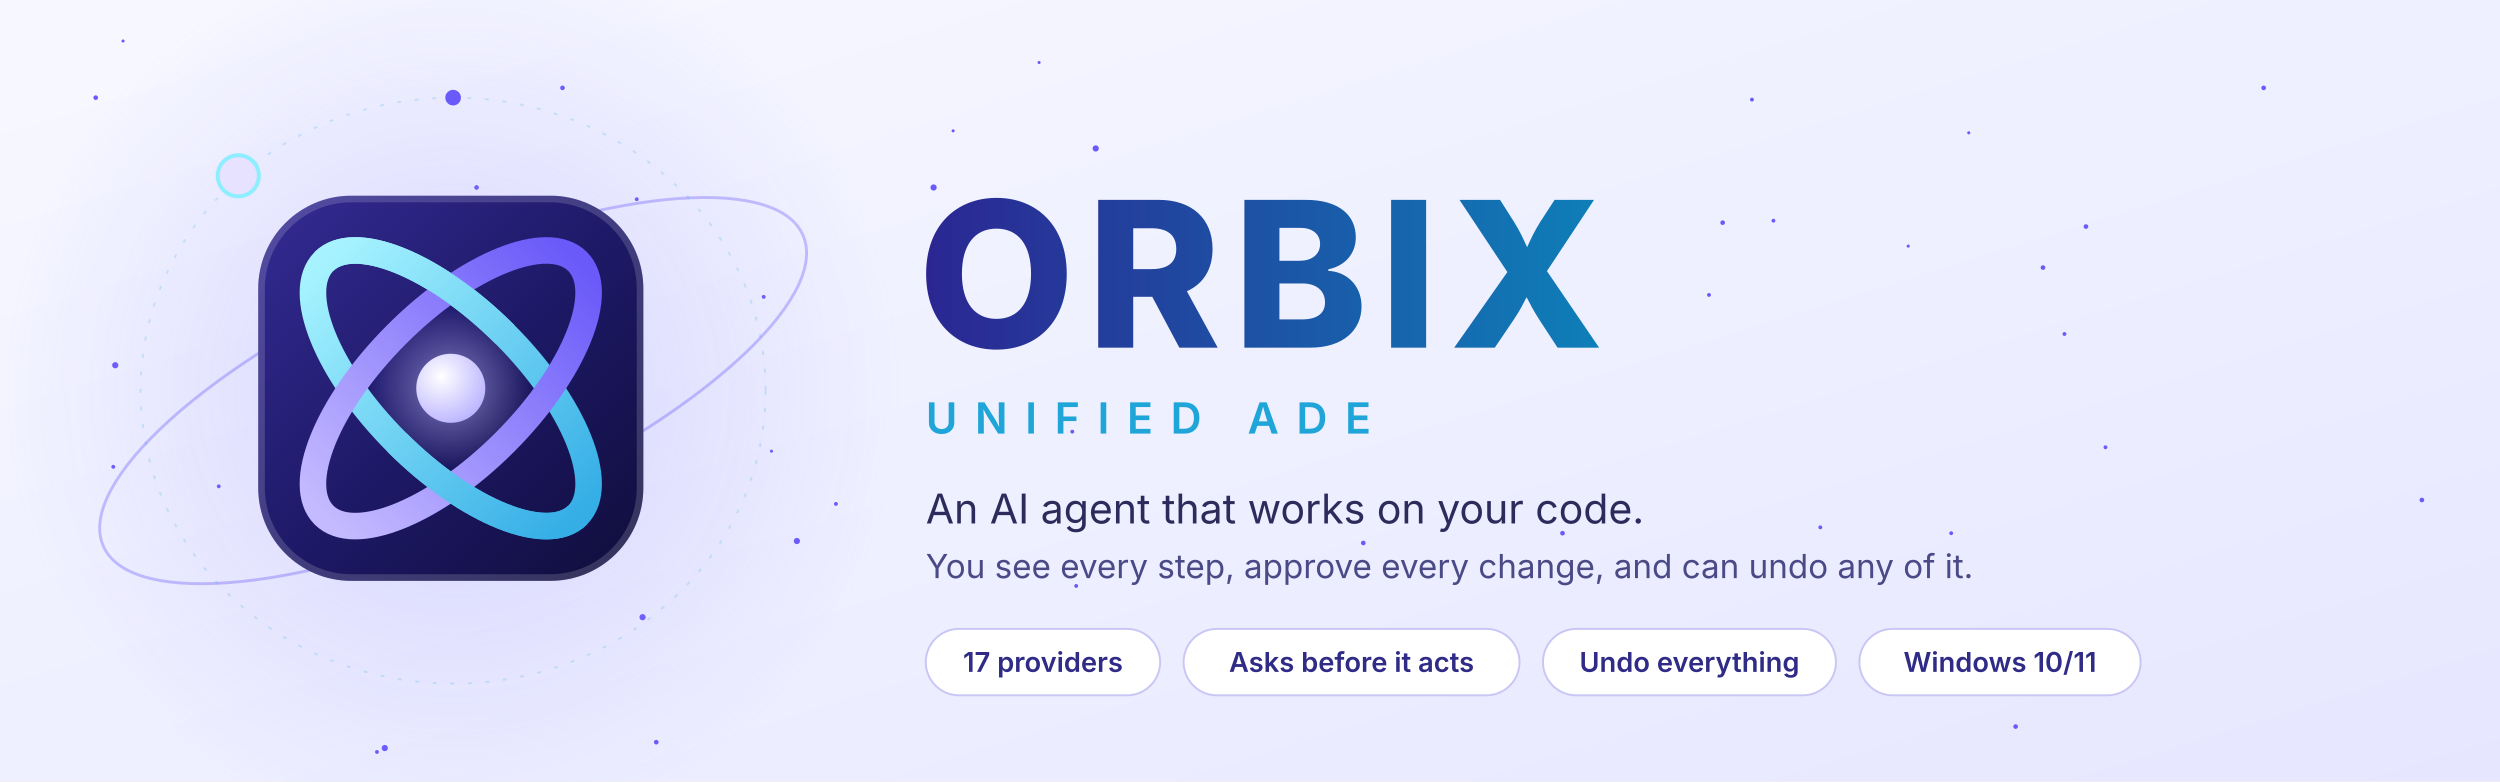
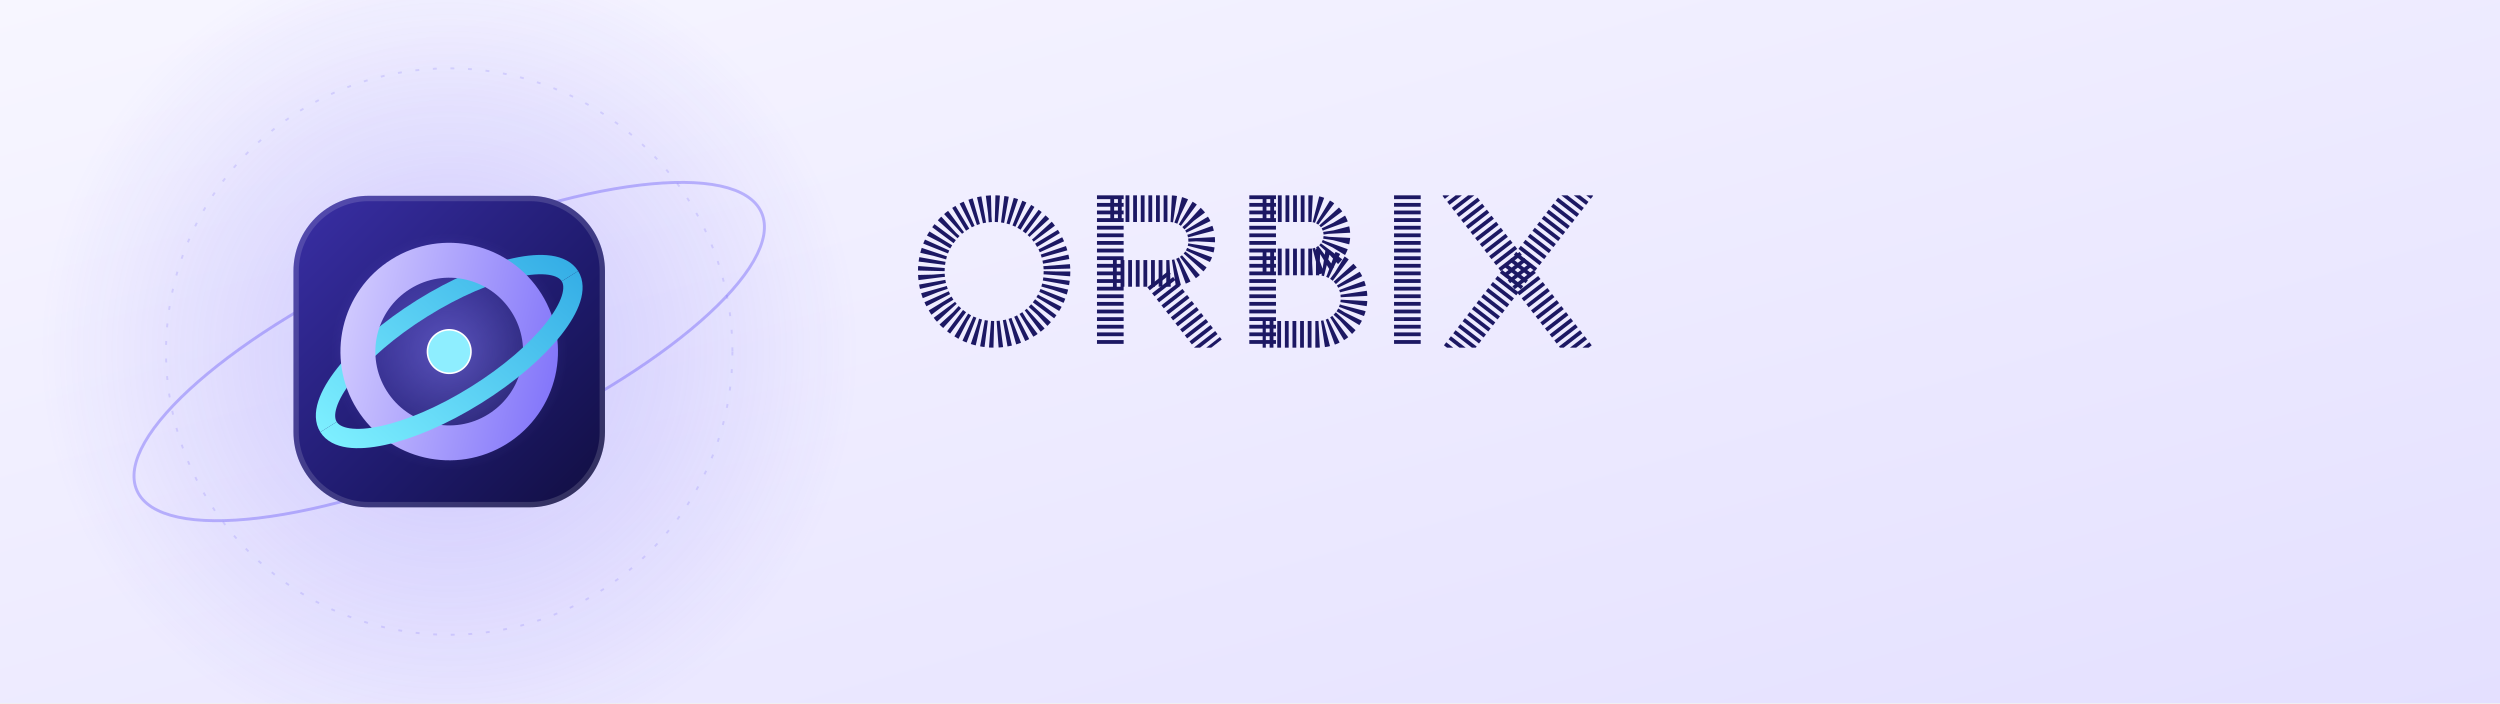
- <svg xmlns="http://www.w3.org/2000/svg" width="1280" height="400" viewBox="0 0 1280 400" role="img" aria-label="ORBIX - Unified ADE: an AI agent that works on your code and asks before it changes anything">
+ <svg xmlns="http://www.w3.org/2000/svg" width="1280" height="360" viewBox="0 0 1280 360" role="img" aria-label="ORBIX - Unified ADE. A Windows desktop app where an AI agent works on your code and asks before it changes anything.">
  <defs>
    <linearGradient id="bg" x1="0" y1="0" x2="1" y2="1">
-       <stop offset="0" stop-color="#f7f8ff" />
-       <stop offset="1" stop-color="#e6e7ff" />
+       <stop offset="0" stop-color="#f7f6ff" />
+       <stop offset="1" stop-color="#e4e0ff" />
    </linearGradient>
-     <linearGradient id="ti" x1="0" y1="0" x2="1" y2="0">
-       <stop offset="0" stop-color="#2b2692" />
-       <stop offset="1" stop-color="#0e7fb8" />
-     </linearGradient>
-     <radialGradient id="glow" cx=".5" cy=".5" r=".5">
-       <stop offset="0" stop-color="#8f86ff" stop-opacity=".28" />
-       <stop offset="1" stop-color="#8f86ff" stop-opacity="0" />
+     <radialGradient id="glow">
+       <stop offset="0" stop-color="#6a5af9" stop-opacity="0.28" />
+       <stop offset="1" stop-color="#6a5af9" stop-opacity="0" />
    </radialGradient>
-     <linearGradient id="fade" x1="0" y1="0" x2="1" y2="0">
-       <stop offset="0" stop-color="#f7f8ff" stop-opacity="0" />
-       <stop offset="1" stop-color="#f7f8ff" stop-opacity="0" />
-     </linearGradient>
+     <clipPath id="wmclip">
+       <rect x="-5" y="0" width="190" height="40" />
+     </clipPath>
  </defs>
-   <rect width="1280" height="400" fill="url(#bg)" />
-   <circle cx="428" cy="258" r="1" fill="#6a5af9">
-     <animate attributeName="opacity" values=".15;.9;.15" dur="4.7s" begin="-3.2s" repeatCount="indefinite" />
+   <rect width="1280" height="360" fill="url(#bg)" />
+   <circle cx="230" cy="180" r="210" fill="url(#glow)">
+     <animate attributeName="opacity" values=".65;1;.65" dur="6s" repeatCount="indefinite" />
  </circle>
-   <circle cx="197" cy="383" r="1.6" fill="#6a5af9">
-     <animate attributeName="opacity" values=".15;.9;.15" dur="4.9s" begin="-3.7s" repeatCount="indefinite" />
-   </circle>
-   <circle cx="193" cy="385" r="1" fill="#6a5af9">
-     <animate attributeName="opacity" values=".15;.9;.15" dur="3.7s" begin="-0.6s" repeatCount="indefinite" />
-   </circle>
-   <circle cx="329" cy="316" r="1.6" fill="#6a5af9">
-     <animate attributeName="opacity" values=".15;.9;.15" dur="6.2s" begin="-0.7s" repeatCount="indefinite" />
-   </circle>
-   <circle cx="1240" cy="256" r="1.2" fill="#6a5af9">
-     <animate attributeName="opacity" values=".15;.9;.15" dur="3.6s" begin="-2.7s" repeatCount="indefinite" />
-   </circle>
-   <circle cx="63" cy="21" r="0.8" fill="#6a5af9">
-     <animate attributeName="opacity" values=".15;.9;.15" dur="5.1s" begin="-4.7s" repeatCount="indefinite" />
-   </circle>
-   <circle cx="908" cy="113" r="1" fill="#6a5af9">
-     <animate attributeName="opacity" values=".15;.9;.15" dur="3.1s" begin="-1.1s" repeatCount="indefinite" />
-   </circle>
-   <circle cx="1046" cy="137" r="1.2" fill="#6a5af9">
-     <animate attributeName="opacity" values=".15;.9;.15" dur="4.0s" begin="-2.1s" repeatCount="indefinite" />
-   </circle>
-   <circle cx="288" cy="45" r="1.2" fill="#6a5af9">
-     <animate attributeName="opacity" values=".15;.9;.15" dur="6.6s" begin="-3.3s" repeatCount="indefinite" />
-   </circle>
-   <circle cx="1078" cy="229" r="1" fill="#6a5af9">
-     <animate attributeName="opacity" values=".15;.9;.15" dur="5.1s" begin="-2.6s" repeatCount="indefinite" />
-   </circle>
-   <circle cx="58" cy="239" r="1" fill="#6a5af9">
-     <animate attributeName="opacity" values=".15;.9;.15" dur="5.4s" begin="-3.9s" repeatCount="indefinite" />
-   </circle>
-   <circle cx="326" cy="102" r="1" fill="#6a5af9">
-     <animate attributeName="opacity" values=".15;.9;.15" dur="4.9s" begin="-3.6s" repeatCount="indefinite" />
-   </circle>
-   <circle cx="1159" cy="45" r="1.2" fill="#6a5af9">
-     <animate attributeName="opacity" values=".15;.9;.15" dur="5.7s" begin="-2.7s" repeatCount="indefinite" />
-   </circle>
-   <circle cx="1008" cy="68" r="0.8" fill="#6a5af9">
-     <animate attributeName="opacity" values=".15;.9;.15" dur="4.0s" begin="-1.4s" repeatCount="indefinite" />
-   </circle>
-   <circle cx="220" cy="273" r="1.6" fill="#6a5af9">
-     <animate attributeName="opacity" values=".15;.9;.15" dur="5.2s" begin="-3.8s" repeatCount="indefinite" />
-   </circle>
-   <circle cx="149" cy="240" r="1.2" fill="#6a5af9">
-     <animate attributeName="opacity" values=".15;.9;.15" dur="5.5s" begin="-2.5s" repeatCount="indefinite" />
-   </circle>
-   <circle cx="1068" cy="116" r="1.2" fill="#6a5af9">
-     <animate attributeName="opacity" values=".15;.9;.15" dur="4.8s" begin="-2.7s" repeatCount="indefinite" />
-   </circle>
-   <circle cx="999" cy="273" r="1" fill="#6a5af9">
-     <animate attributeName="opacity" values=".15;.9;.15" dur="5.8s" begin="-4.4s" repeatCount="indefinite" />
-   </circle>
-   <circle cx="551" cy="300" r="1" fill="#6a5af9">
-     <animate attributeName="opacity" values=".15;.9;.15" dur="6.4s" begin="-0.7s" repeatCount="indefinite" />
-   </circle>
-   <circle cx="269" cy="214" r="1.6" fill="#6a5af9">
-     <animate attributeName="opacity" values=".15;.9;.15" dur="4.3s" begin="-3.4s" repeatCount="indefinite" />
-   </circle>
-   <circle cx="897" cy="51" r="1" fill="#6a5af9">
-     <animate attributeName="opacity" values=".15;.9;.15" dur="5.7s" begin="-3.9s" repeatCount="indefinite" />
-   </circle>
-   <circle cx="336" cy="380" r="1.2" fill="#6a5af9">
-     <animate attributeName="opacity" values=".15;.9;.15" dur="3.6s" begin="-4.4s" repeatCount="indefinite" />
-   </circle>
-   <circle cx="977" cy="126" r="0.8" fill="#6a5af9">
-     <animate attributeName="opacity" values=".15;.9;.15" dur="4.6s" begin="-2.4s" repeatCount="indefinite" />
-   </circle>
-   <circle cx="478" cy="96" r="1.6" fill="#6a5af9">
-     <animate attributeName="opacity" values=".15;.9;.15" dur="7.0s" begin="-2.0s" repeatCount="indefinite" />
-   </circle>
-   <circle cx="882" cy="114" r="1.2" fill="#6a5af9">
-     <animate attributeName="opacity" values=".15;.9;.15" dur="4.3s" begin="-3.6s" repeatCount="indefinite" />
-   </circle>
-   <circle cx="59" cy="187" r="1.6" fill="#6a5af9">
-     <animate attributeName="opacity" values=".15;.9;.15" dur="4.8s" begin="-0.1s" repeatCount="indefinite" />
-   </circle>
-   <circle cx="698" cy="278" r="1.2" fill="#6a5af9">
-     <animate attributeName="opacity" values=".15;.9;.15" dur="5.0s" begin="-0.3s" repeatCount="indefinite" />
-   </circle>
-   <circle cx="488" cy="67" r="0.8" fill="#6a5af9">
-     <animate attributeName="opacity" values=".15;.9;.15" dur="4.1s" begin="-0.2s" repeatCount="indefinite" />
-   </circle>
-   <circle cx="391" cy="152" r="1" fill="#6a5af9">
-     <animate attributeName="opacity" values=".15;.9;.15" dur="6.3s" begin="-4.2s" repeatCount="indefinite" />
-   </circle>
-   <circle cx="549" cy="221" r="1" fill="#6a5af9">
-     <animate attributeName="opacity" values=".15;.9;.15" dur="5.1s" begin="-2.6s" repeatCount="indefinite" />
-   </circle>
-   <circle cx="1032" cy="372" r="1.2" fill="#6a5af9">
-     <animate attributeName="opacity" values=".15;.9;.15" dur="3.4s" begin="-0.3s" repeatCount="indefinite" />
-   </circle>
-   <circle cx="395" cy="231" r="0.8" fill="#6a5af9">
-     <animate attributeName="opacity" values=".15;.9;.15" dur="4.1s" begin="-0.1s" repeatCount="indefinite" />
-   </circle>
-   <circle cx="201" cy="147" r="0.8" fill="#6a5af9">
-     <animate attributeName="opacity" values=".15;.9;.15" dur="5.4s" begin="-1.1s" repeatCount="indefinite" />
-   </circle>
-   <circle cx="561" cy="76" r="1.6" fill="#6a5af9">
-     <animate attributeName="opacity" values=".15;.9;.15" dur="3.0s" begin="-5.0s" repeatCount="indefinite" />
-   </circle>
-   <circle cx="875" cy="151" r="1" fill="#6a5af9">
-     <animate attributeName="opacity" values=".15;.9;.15" dur="3.2s" begin="-3.5s" repeatCount="indefinite" />
-   </circle>
-   <circle cx="244" cy="96" r="1.2" fill="#6a5af9">
-     <animate attributeName="opacity" values=".15;.9;.15" dur="3.2s" begin="-1.0s" repeatCount="indefinite" />
-   </circle>
-   <circle cx="658" cy="335" r="1.2" fill="#6a5af9">
-     <animate attributeName="opacity" values=".15;.9;.15" dur="5.1s" begin="-1.0s" repeatCount="indefinite" />
-   </circle>
-   <circle cx="932" cy="270" r="1" fill="#6a5af9">
-     <animate attributeName="opacity" values=".15;.9;.15" dur="4.1s" begin="-4.0s" repeatCount="indefinite" />
-   </circle>
-   <circle cx="532" cy="32" r="0.8" fill="#6a5af9">
-     <animate attributeName="opacity" values=".15;.9;.15" dur="3.1s" begin="-2.5s" repeatCount="indefinite" />
-   </circle>
-   <circle cx="408" cy="277" r="1.6" fill="#6a5af9">
-     <animate attributeName="opacity" values=".15;.9;.15" dur="4.0s" begin="-2.2s" repeatCount="indefinite" />
-   </circle>
-   <circle cx="905" cy="350" r="1.6" fill="#6a5af9">
-     <animate attributeName="opacity" values=".15;.9;.15" dur="5.2s" begin="-4.4s" repeatCount="indefinite" />
-   </circle>
-   <circle cx="1057" cy="171" r="1" fill="#6a5af9">
-     <animate attributeName="opacity" values=".15;.9;.15" dur="6.9s" begin="-1.7s" repeatCount="indefinite" />
-   </circle>
-   <circle cx="306" cy="221" r="1.2" fill="#6a5af9">
-     <animate attributeName="opacity" values=".15;.9;.15" dur="6.9s" begin="-4.2s" repeatCount="indefinite" />
-   </circle>
-   <circle cx="49" cy="50" r="1.2" fill="#6a5af9">
-     <animate attributeName="opacity" values=".15;.9;.15" dur="4.7s" begin="-0.3s" repeatCount="indefinite" />
-   </circle>
-   <circle cx="800" cy="273" r="1.2" fill="#6a5af9">
-     <animate attributeName="opacity" values=".15;.9;.15" dur="5.4s" begin="-3.5s" repeatCount="indefinite" />
-   </circle>
-   <circle cx="112" cy="249" r="1" fill="#6a5af9">
-     <animate attributeName="opacity" values=".15;.9;.15" dur="3.6s" begin="-2.2s" repeatCount="indefinite" />
-   </circle>
-   <circle cx="232" cy="200" r="230" fill="url(#glow)">
-     <animate attributeName="opacity" values=".7;1;.7" dur="6s" repeatCount="indefinite" />
-   </circle>
-   <g transform="translate(232 200)" fill="none">
-     <g>
-       <animateTransform attributeName="transform" type="rotate" from="0" to="360" dur="90s" repeatCount="indefinite" />
-       <ellipse rx="196" ry="64" transform="rotate(-24)" stroke="#6a5af9" stroke-opacity=".35" stroke-width="1.5" />
-       <g transform="rotate(-24)">
-         <circle r="6" fill="#12b4e8">
-           <animateMotion dur="14s" repeatCount="indefinite" path="M-196 0 A196 64 0 1 0 196 0 A196 64 0 1 0 -196 0" />
+   <g transform="translate(230 180)" fill="none">
+     <ellipse rx="175" ry="54" transform="rotate(-24)" stroke="#6a5af9" stroke-opacity=".4" stroke-width="1.5" />
+     <ellipse rx="145" ry="145" stroke="#6a5af9" stroke-opacity=".18" stroke-dasharray="2 7" />
+     <g transform="rotate(-24)">
+       <circle r="6" fill="#35aee6">
+         <animateMotion dur="16s" repeatCount="indefinite" path="M-175 0A175 54 0 1 0 175 0A175 54 0 1 0 -175 0" />
+       </circle>
+     </g>
+   </g>
+   <g transform="translate(142 92) scale(2.75)">
+     <defs>
+       <linearGradient id="mt" x1="3" y1="3" x2="61" y2="61" gradientUnits="userSpaceOnUse">
+         <stop offset="0" stop-color="#3a2fa6" />
+         <stop offset=".6" stop-color="#1e1a6b" />
+         <stop offset="1" stop-color="#110e40" />
+       </linearGradient>
+       <linearGradient id="mr" x1="14" y1="14" x2="50" y2="50" gradientUnits="userSpaceOnUse">
+         <stop offset="0" stop-color="#d9d3ff" />
+         <stop offset="1" stop-color="#7a6cf9" />
+       </linearGradient>
+       <linearGradient id="mo" x1="6" y1="40" x2="58" y2="24" gradientUnits="userSpaceOnUse">
+         <stop offset="0" stop-color="#7defff" />
+         <stop offset="1" stop-color="#35aee6" />
+       </linearGradient>
+       <clipPath id="mf">
+         <rect x="-10" y="32" width="84" height="40" />
+       </clipPath>
+       <clipPath id="mb">
+         <rect x="-10" y="-10" width="84" height="42" />
+       </clipPath>
+       <radialGradient id="mh">
+         <stop offset="0" stop-color="#8f86ff" stop-opacity=".5" />
+         <stop offset="1" stop-color="#8f86ff" stop-opacity="0" />
+       </radialGradient>
+     </defs>
+     <rect x="3" y="3" width="58" height="58" rx="14" fill="url(#mt)" />
+     <rect x="3.5" y="3.5" width="57" height="57" rx="13.5" fill="none" stroke="#fff" stroke-opacity=".14" />
+     <circle cx="32" cy="32" r="22" fill="url(#mh)" />
+     <g transform="rotate(-32 32 32)">
+       <g clip-path="">
+         <g clip-path="url(#mb)">
+           <ellipse cx="32" cy="32" rx="26.5" ry="9.5" fill="none" stroke="url(#mo)" stroke-width="3.6" />
+         </g>
+       </g>
+       <circle cx="32" cy="32" r="17" fill="none" stroke="url(#mr)" stroke-width="6.5" />
+       <g clip-path="url(#mf)">
+         <ellipse cx="32" cy="32" rx="26.5" ry="9.5" fill="none" stroke="url(#mo)" stroke-width="3.6" />
+       </g>
+       <circle cx="32" cy="32" r="4.2" fill="#fff" />
+       <g transform="translate(32 32)">
+         <circle r="3.9" fill="#8eeeff">
+           <animateMotion dur="9s" repeatCount="indefinite" rotate="0" path="M-26.5 0A26.5 9.5 0 1 0 26.5 0A26.5 9.5 0 1 0 -26.5 0" begin="-2.4s" />
        </circle>
      </g>
    </g>
-     <g>
-       <animateTransform attributeName="transform" type="rotate" from="360" to="0" dur="120s" repeatCount="indefinite" />
-       <ellipse rx="160" ry="150" stroke="#1fa5d8" stroke-opacity=".18" stroke-width="1" stroke-dasharray="2 7" />
-       <circle r="4" fill="#6a5af9" cx="0" cy="-150">
-         <animate attributeName="opacity" values="1;.4;1" dur="3s" repeatCount="indefinite" />
+   </g>
+   <g transform="translate(470 100) scale(1.95)">
+     <g fill="none" stroke="#1c1863" stroke-width="7" clip-path="url(#wmclip)">
+       <circle cx="20" cy="20" r="16.5" pathLength="1" stroke-dasharray="1" stroke-dashoffset="0">
+         <animate attributeName="stroke-dashoffset" values="1;1;0;0" keyTimes="0;0.00;0.45;1" dur="2.4s" fill="freeze" />
      </circle>
+       <path d="M50.5 0V40M50.5 3.5H66a8.5 8.5 0 0 1 0 17H50.5" pathLength="1" stroke-dasharray="1" stroke-dashoffset="0">
+         <animate attributeName="stroke-dashoffset" values="1;1;0;0" keyTimes="0;0.06;0.51;1" dur="2.4s" fill="freeze" />
+       </path>
+       <path d="M63 22L77 40" pathLength="1" stroke-dasharray="1" stroke-dashoffset="0">
+         <animate attributeName="stroke-dashoffset" values="1;1;0;0" keyTimes="0;0.12;0.57;1" dur="2.4s" fill="freeze" />
+       </path>
+       <path d="M90.5 0V40M90.5 3.5H103a7 7 0 0 1 0 14H90.5M90.5 17.5H105a9.5 9.5 0 0 1 0 19H90.5" pathLength="1" stroke-dasharray="1" stroke-dashoffset="0">
+         <animate attributeName="stroke-dashoffset" values="1;1;0;0" keyTimes="0;0.18;0.63;1" dur="2.4s" fill="freeze" />
+       </path>
+       <path d="M128.5 0V40" pathLength="1" stroke-dasharray="1" stroke-dashoffset="0">
+         <animate attributeName="stroke-dashoffset" values="1;1;0;0" keyTimes="0;0.24;0.69;1" dur="2.4s" fill="freeze" />
+       </path>
+       <path d="M140.5 -2L174.5 42" pathLength="1" stroke-dasharray="1" stroke-dashoffset="0">
+         <animate attributeName="stroke-dashoffset" values="1;1;0;0" keyTimes="0;0.30;0.75;1" dur="2.4s" fill="freeze" />
+       </path>
+       <path d="M174.5 -2L140.5 42" pathLength="1" stroke-dasharray="1" stroke-dashoffset="0">
+         <animate attributeName="stroke-dashoffset" values="1;1;0;0" keyTimes="0;0.36;0.81;1" dur="2.4s" fill="freeze" />
+       </path>
    </g>
  </g>
-   <g transform="translate(122 90) scale(3.4)">
-     <defs>
-       <linearGradient id="tb" x1="3" y1="3" x2="61" y2="61" gradientUnits="userSpaceOnUse">
-         <stop offset="0" stop-color="#342b94" />
-         <stop offset=".55" stop-color="#1c1863" />
-         <stop offset="1" stop-color="#100d3b" />
-       </linearGradient>
-       <linearGradient id="rab" x1="0" y1="0" x2="1" y2="0">
-         <stop offset="0" stop-color="#c4baff" />
-         <stop offset="1" stop-color="#6a5af9" />
-       </linearGradient>
-       <linearGradient id="rbb" x1="0" y1="0" x2="1" y2="0">
-         <stop offset="0" stop-color="#a6f3ff" />
-         <stop offset="1" stop-color="#35aee6" />
-       </linearGradient>
-       <radialGradient id="cb" cx=".36" cy=".33" r=".75">
-         <stop offset="0" stop-color="#fff" />
-         <stop offset="1" stop-color="#b9b1ff" />
-       </radialGradient>
-       <radialGradient id="gb">
-         <stop offset="0" stop-color="#cfc8ff" stop-opacity=".55" />
-         <stop offset="1" stop-color="#cfc8ff" stop-opacity="0" />
-       </radialGradient>
-       <clipPath id="wb">
-         <polygon points="32,32 -12,-12 76,-12" />
-         <polygon points="32,32 -12,76 76,76" />
-       </clipPath>
-     </defs>
-     <rect x="3" y="3" width="58" height="58" rx="14" fill="url(#tb)" />
-     <rect x="3.5" y="3.5" width="57" height="57" rx="13.5" fill="none" stroke="#fff" stroke-opacity=".16" />
-     <circle cx="32" cy="32" r="12" fill="url(#gb)">
-       <animate attributeName="r" values="11;15;11" dur="4.2s" repeatCount="indefinite" />
-     </circle>
-     <g fill="none" stroke-width="4" stroke-linecap="round">
-       <ellipse cx="32" cy="32" rx="27" ry="11.5" transform="rotate(45 32 32)" stroke="url(#rbb)" />
-       <ellipse cx="32" cy="32" rx="27" ry="11.5" transform="rotate(-45 32 32)" stroke="url(#rab)" />
-       <g clip-path="url(#wb)">
-         <ellipse cx="32" cy="32" rx="27" ry="11.5" transform="rotate(45 32 32)" stroke="url(#rbb)" />
-       </g>
-     </g>
-     <circle cx="32" cy="32" r="5.2" fill="url(#cb)">
-       <animate attributeName="r" values="5;5.8;5" dur="4.2s" repeatCount="indefinite" />
-     </circle>
-     <circle r="3.4" fill="#8eeeff">
-       <animateMotion dur="5.4s" repeatCount="indefinite" path="M51.09 12.91 A27 11.5 -45 1 1 12.91 51.09 A27 11.5 -45 1 1 51.09 12.91" />
-     </circle>
-     <circle r="2.8" fill="#e7e2ff">
-       <animateMotion dur="7.3s" repeatCount="indefinite" path="M51.09 51.09 A27 11.5 45 1 0 12.91 12.91 A27 11.5 45 1 0 51.09 51.09" />
-     </circle>
-   </g>
  <g font-family="'Segoe UI','Inter',-apple-system,'Helvetica Neue',Arial,sans-serif">
-     <text x="470" y="178" font-size="104" font-weight="800" letter-spacing="6" fill="url(#ti)">ORBIX</text>
-     <text x="474" y="222" font-size="22" font-weight="600" letter-spacing="9" fill="#1fa5d8">UNIFIED ADE</text>
-     <text x="474" y="268" font-size="21" fill="#1d1b4d" fill-opacity=".92">An AI agent that works on your code.</text>
-     <text x="474" y="296" font-size="17" fill="#4a4a86">You see every step, approve every change, and can undo any of it.</text>
-   </g>
-   <g transform="translate(474 322)">
-     <g transform="translate(0 0)">
-       <rect width="120" height="34" rx="17" fill="#ffffff" fill-opacity="1" stroke="#c9c6f5" stroke-opacity="1" />
-       <text x="60.0" y="22" text-anchor="middle" font-size="14" font-weight="600" fill="#2f2b86" font-family="'Segoe UI','Inter',-apple-system,'Helvetica Neue',Arial,sans-serif">17 providers</text>
-     </g>
-     <g transform="translate(132 0)">
-       <rect width="172" height="34" rx="17" fill="#ffffff" fill-opacity="1" stroke="#c9c6f5" stroke-opacity="1" />
-       <text x="86.0" y="22" text-anchor="middle" font-size="14" font-weight="600" fill="#2f2b86" font-family="'Segoe UI','Inter',-apple-system,'Helvetica Neue',Arial,sans-serif">Asks before it acts</text>
-     </g>
-     <g transform="translate(316 0)">
-       <rect width="150" height="34" rx="17" fill="#ffffff" fill-opacity="1" stroke="#c9c6f5" stroke-opacity="1" />
-       <text x="75.0" y="22" text-anchor="middle" font-size="14" font-weight="600" fill="#2f2b86" font-family="'Segoe UI','Inter',-apple-system,'Helvetica Neue',Arial,sans-serif">Undo everything</text>
-     </g>
-     <g transform="translate(478 0)">
-       <rect width="144" height="34" rx="17" fill="#ffffff" fill-opacity="1" stroke="#c9c6f5" stroke-opacity="1" />
-       <text x="72.0" y="22" text-anchor="middle" font-size="14" font-weight="600" fill="#2f2b86" font-family="'Segoe UI','Inter',-apple-system,'Helvetica Neue',Arial,sans-serif">Windows 10/11</text>
-     </g>
+     <text x="474" y="218" font-size="21" font-weight="600" letter-spacing="9" fill="#2a7fb0" opacity="0">UNIFIED ADE<animate attributeName="opacity" values="0;0;1;1" keyTimes="0;.5;.7;1" dur="2.6s" fill="freeze" />
+     </text>
+     <text x="474" y="268" font-size="22" fill="#1c1863" opacity="0">A Windows desktop app where an AI agent works on your code.<animate attributeName="opacity" values="0;0;1;1" keyTimes="0;.6;.8;1" dur="3s" fill="freeze" />
+     </text>
+     <text x="474" y="298" font-size="17" fill="#4a4780" opacity="0">It asks before it edits or runs anything, and every change can be undone.<animate attributeName="opacity" values="0;0;1;1" keyTimes="0;.7;.9;1" dur="3.2s" fill="freeze" />
+     </text>
  </g>
</svg>
